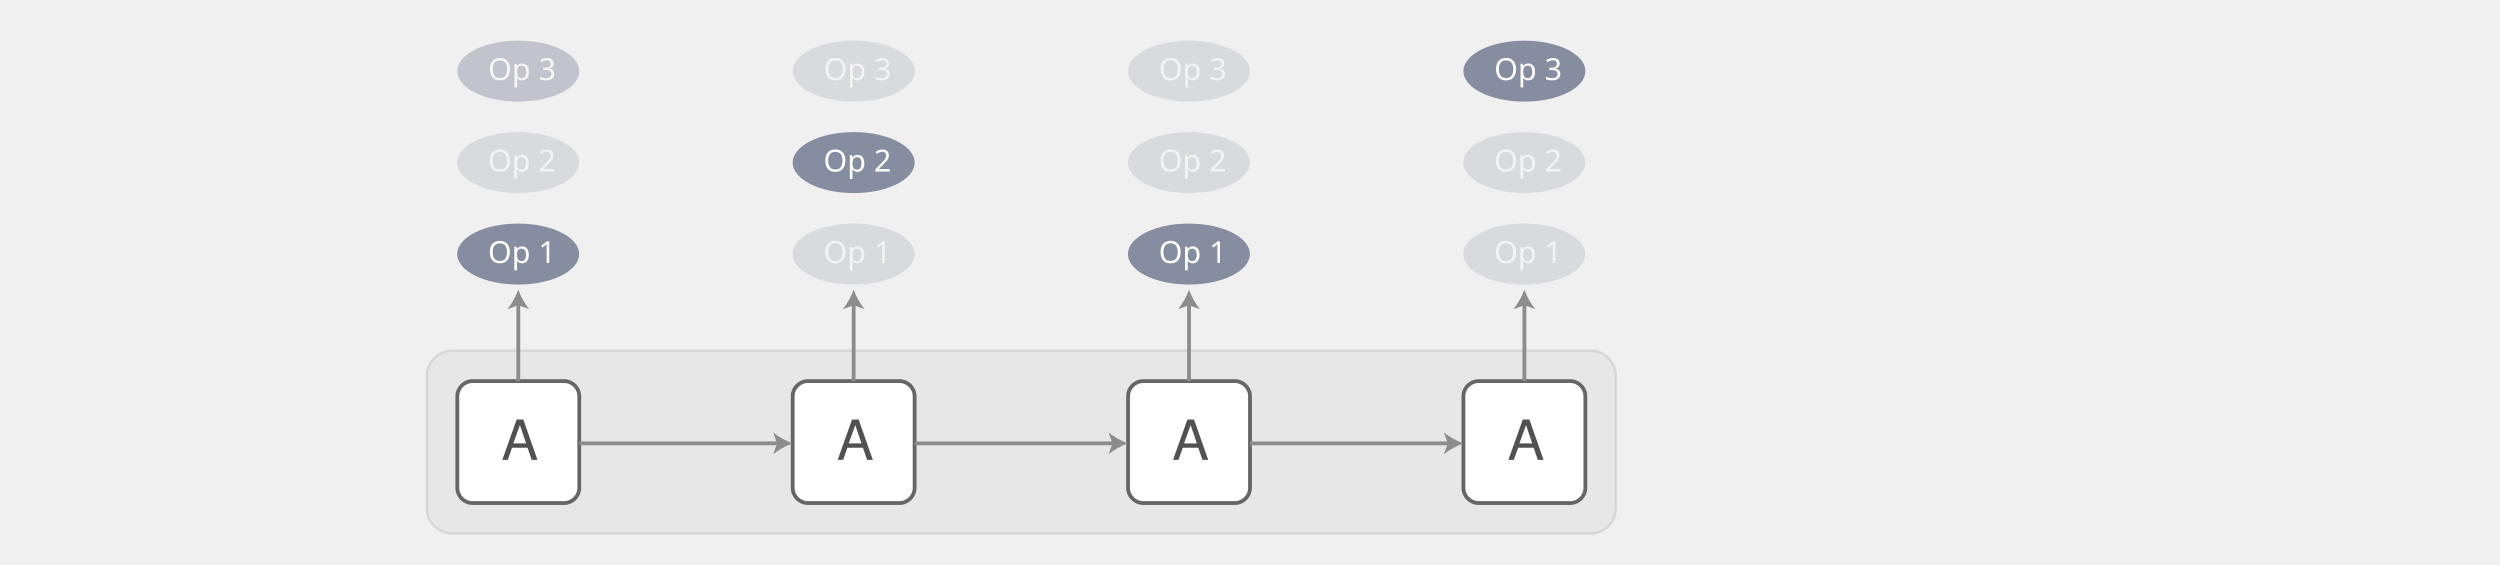
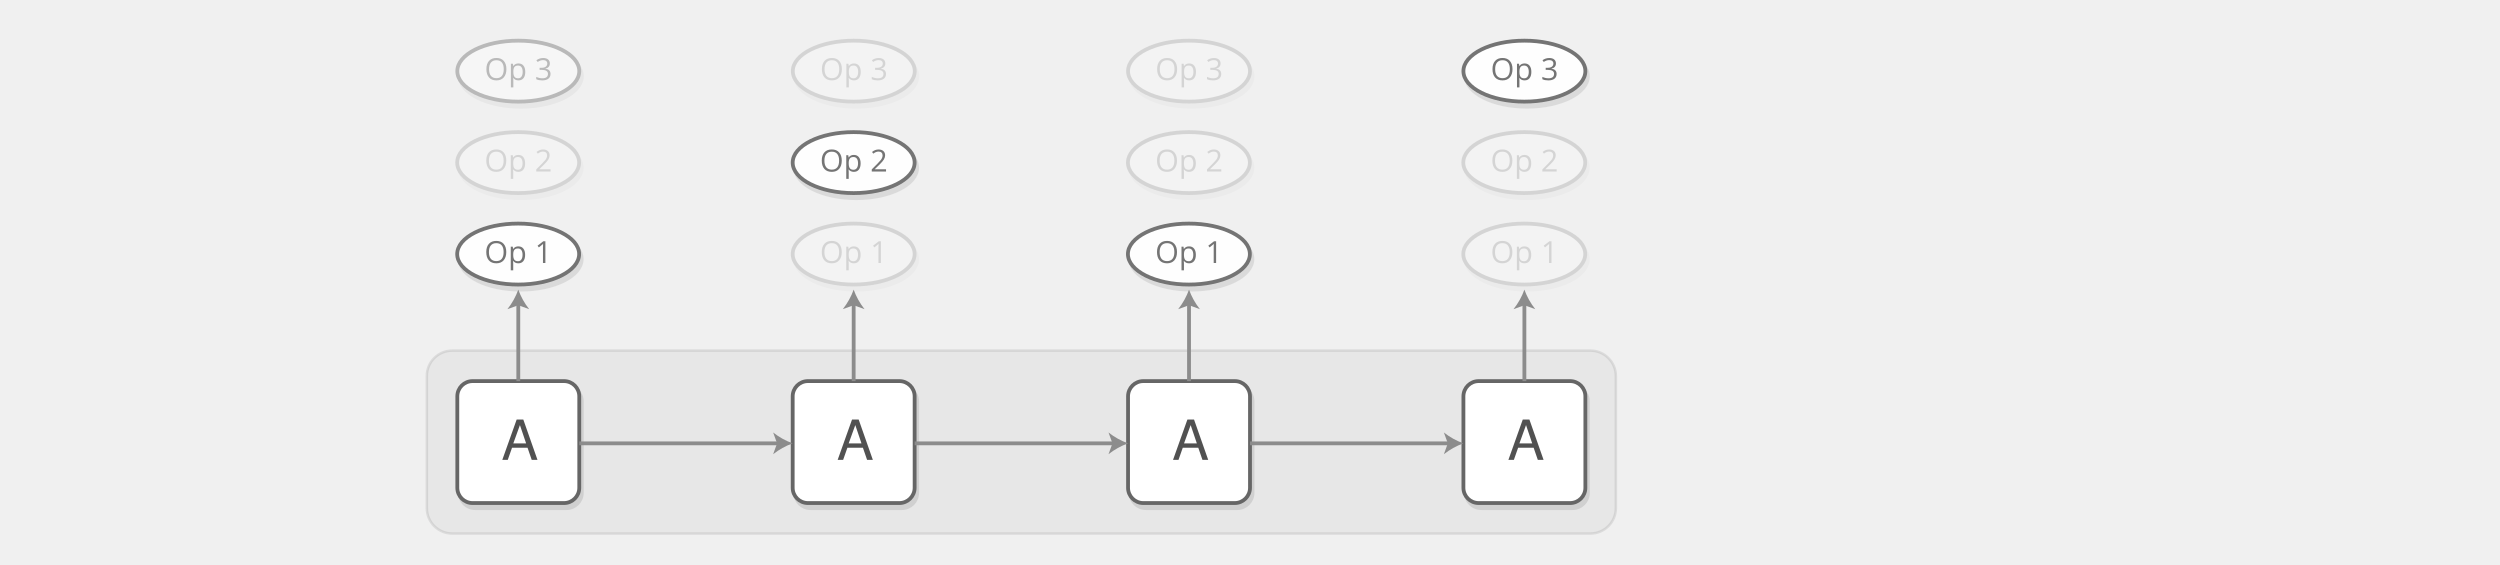
<svg xmlns="http://www.w3.org/2000/svg" xmlns:xlink="http://www.w3.org/1999/xlink" id="background" width="984" height="222" viewBox="0 0 984 222">
  <defs>
    <symbol id="rnn-bg" data-name="rnn-bg" viewBox="0 0 49.5 49.5">
      <rect x="0.75" y="0.75" width="48" height="48" rx="6" ry="6" fill="#fff" stroke="#666" stroke-width="1.5" />
    </symbol>
    <symbol id="rnn-a" data-name="rnn-a" viewBox="0 0 49.5 49.5">
      <use id="rnn-bg-3" data-name="rnn-bg" width="49.5" height="49.5" xlink:href="#rnn-bg" />
      <text transform="translate(18.08 31.75)" font-size="21.77" fill="#515151" font-family="Helvetica" letter-spacing="-1">A</text>
    </symbol>
  </defs>
  <g id="_Group_" data-name="&lt;Group&gt;">
    <rect x="168" y="138" width="468" height="72" rx="10" ry="10" opacity="0.04" />
    <g opacity="0.1">
      <rect x="168" y="138" width="468" height="72" rx="10" ry="10" fill="none" stroke="#231f20" />
    </g>
  </g>
-   <use width="49.5" height="49.5" transform="translate(179.25 149.25)" xlink:href="#rnn-a" />
-   <use width="49.5" height="49.5" transform="translate(311.25 149.25)" xlink:href="#rnn-a" />
-   <use width="49.5" height="49.5" transform="translate(443.25 149.25)" xlink:href="#rnn-a" />
-   <use id="rnn-a-9" data-name="rnn-a" width="49.5" height="49.5" transform="translate(575.25 149.25)" xlink:href="#rnn-a" />
+   <g>
+     <g opacity="0.1">
+       <rect x="181" y="152" width="48" height="48" rx="6" ry="6" stroke="#000" stroke-width="1.5" />
+       <path d="M204.55,167.38h2.39L212.61,183h-2.32l-1.63-4.68h-6.13L200.84,183h-2.17Zm3.51,9.22-2.4-6.9-2.5,6.9h4.9Z" />
+     </g>
+     <use width="49.5" height="49.5" transform="translate(179.25 149.25)" xlink:href="#rnn-a" />
+   </g>
+   <g>
+     <g opacity="0.1">
+       <rect x="313" y="152" width="48" height="48" rx="6" ry="6" stroke="#000" stroke-width="1.5" />
+       <path d="M336.55,167.38h2.39L344.61,183h-2.32l-1.63-4.68h-6.13L332.84,183h-2.17Zm3.51,9.22-2.4-6.9-2.5,6.9h4.9Z" />
+     </g>
+     <use width="49.5" height="49.5" transform="translate(311.25 149.25)" xlink:href="#rnn-a" />
+   </g>
+   <g>
+     <g opacity="0.1">
+       <rect x="445" y="152" width="48" height="48" rx="6" ry="6" stroke="#000" stroke-width="1.5" />
+       <path d="M468.55,167.38h2.39L476.61,183h-2.32l-1.63-4.68h-6.13L464.84,183h-2.17Zm3.51,9.22-2.4-6.9-2.5,6.9h4.9Z" />
+     </g>
+     <use width="49.5" height="49.5" transform="translate(443.25 149.25)" xlink:href="#rnn-a" />
+   </g>
+   <g id="_Group_2" data-name="&lt;Group&gt;">
+     <g opacity="0.1">
+       <rect x="577" y="152" width="48" height="48" rx="6" ry="6" stroke="#000" stroke-width="1.5" />
+       <path d="M600.55,167.38h2.39L608.61,183h-2.32l-1.63-4.68h-6.13L596.84,183h-2.17Zm3.51,9.22-2.41-6.9-2.5,6.9h4.9Z" />
+     </g>
+     <use width="49.5" height="49.5" transform="translate(575.25 149.25)" xlink:href="#rnn-a" />
+   </g>
  <g opacity="0.9">
-     <ellipse cx="203.95" cy="100" rx="24" ry="12" fill="#7a8297" />
-     <text transform="translate(192.05 103.52)" font-size="12" fill="#fff" font-family="Myriad Pro">Op 1</text>
+     <g opacity="0.1">
+       <ellipse cx="204.95" cy="102" rx="24" ry="12" stroke="#000" stroke-miterlimit="10" stroke-width="1.5" />
+       <text transform="translate(191.66 105.52)" font-size="12" font-family="Open Sans">Op 1</text>
+     </g>
+     <g>
+       <ellipse cx="203.95" cy="100" rx="24" ry="12" fill="#fff" stroke="#666" stroke-miterlimit="10" stroke-width="1.5" />
+       <text transform="translate(190.66 103.52)" font-size="12" fill="#666" font-family="Open Sans">Op 1</text>
+     </g>
  </g>
  <g opacity="0.2">
-     <ellipse cx="203.95" cy="64" rx="24" ry="12" fill="#7a8297" />
-     <text transform="translate(192.05 67.52)" font-size="12" fill="#fff" font-family="Myriad Pro">Op 2</text>
+     <g opacity="0.1">
+       <ellipse cx="204.95" cy="66" rx="24" ry="12" stroke="#000" stroke-miterlimit="10" stroke-width="1.5" />
+       <text transform="translate(191.66 69.52)" font-size="12" font-family="Open Sans">Op 2</text>
+     </g>
+     <g>
+       <ellipse cx="203.95" cy="64" rx="24" ry="12" fill="#fff" stroke="#666" stroke-miterlimit="10" stroke-width="1.5" />
+       <text transform="translate(190.66 67.52)" font-size="12" fill="#666" font-family="Open Sans">Op 2</text>
+     </g>
  </g>
  <g opacity="0.4">
-     <ellipse cx="204" cy="28" rx="24" ry="12" fill="#7a8297" />
-     <text transform="translate(192.1 31.52)" font-size="12" fill="#fff" font-family="Myriad Pro">Op 3</text>
+     <g opacity="0.1">
+       <ellipse cx="205" cy="30" rx="24" ry="12" stroke="#000" stroke-miterlimit="10" stroke-width="1.5" />
+       <text transform="translate(191.71 33.52)" font-size="12" font-family="Open Sans">Op 3</text>
+     </g>
+     <g>
+       <ellipse cx="204" cy="28" rx="24" ry="12" fill="#fff" stroke="#666" stroke-miterlimit="10" stroke-width="1.5" />
+       <text transform="translate(190.71 31.52)" font-size="12" fill="#666" font-family="Open Sans">Op 3</text>
+     </g>
  </g>
  <g opacity="0.2">
-     <ellipse cx="336" cy="100" rx="24" ry="12" fill="#7a8297" />
-     <text transform="translate(324.1 103.52)" font-size="12" fill="#fff" font-family="Myriad Pro">Op 1</text>
+     <g opacity="0.1">
+       <ellipse cx="337" cy="102" rx="24" ry="12" stroke="#000" stroke-miterlimit="10" stroke-width="1.5" />
+       <text transform="translate(323.71 105.52)" font-size="12" font-family="Open Sans">Op 1</text>
+     </g>
+     <g>
+       <ellipse cx="336" cy="100" rx="24" ry="12" fill="#fff" stroke="#666" stroke-miterlimit="10" stroke-width="1.5" />
+       <text transform="translate(322.71 103.52)" font-size="12" fill="#666" font-family="Open Sans">Op 1</text>
+     </g>
  </g>
  <g opacity="0.9">
-     <ellipse cx="336" cy="64" rx="24" ry="12" fill="#7a8297" />
-     <text transform="translate(324.1 67.52)" font-size="12" fill="#fff" font-family="Myriad Pro">Op 2</text>
+     <g opacity="0.1">
+       <ellipse cx="337" cy="66" rx="24" ry="12" stroke="#000" stroke-miterlimit="10" stroke-width="1.5" />
+       <text transform="translate(323.71 69.52)" font-size="12" font-family="Open Sans">Op 2</text>
+     </g>
+     <g>
+       <ellipse cx="336" cy="64" rx="24" ry="12" fill="#fff" stroke="#666" stroke-miterlimit="10" stroke-width="1.5" />
+       <text transform="translate(322.71 67.52)" font-size="12" fill="#666" font-family="Open Sans">Op 2</text>
+     </g>
  </g>
  <g opacity="0.2">
-     <ellipse cx="336.05" cy="28" rx="24" ry="12" fill="#7a8297" />
-     <text transform="translate(324.15 31.52)" font-size="12" fill="#fff" font-family="Myriad Pro">Op 3</text>
+     <g opacity="0.1">
+       <ellipse cx="337.05" cy="30" rx="24" ry="12" stroke="#000" stroke-miterlimit="10" stroke-width="1.5" />
+       <text transform="translate(323.76 33.52)" font-size="12" font-family="Open Sans">Op 3</text>
+     </g>
+     <g>
+       <ellipse cx="336.05" cy="28" rx="24" ry="12" fill="#fff" stroke="#666" stroke-miterlimit="10" stroke-width="1.5" />
+       <text transform="translate(322.76 31.52)" font-size="12" fill="#666" font-family="Open Sans">Op 3</text>
+     </g>
  </g>
  <g opacity="0.9">
-     <ellipse cx="467.95" cy="100" rx="24" ry="12" fill="#7a8297" />
-     <text transform="translate(456.05 103.52)" font-size="12" fill="#fff" font-family="Myriad Pro">Op 1</text>
+     <g opacity="0.1">
+       <ellipse cx="468.95" cy="102" rx="24" ry="12" stroke="#000" stroke-miterlimit="10" stroke-width="1.5" />
+       <text transform="translate(455.66 105.52)" font-size="12" font-family="Open Sans">Op 1</text>
+     </g>
+     <g>
+       <ellipse cx="467.95" cy="100" rx="24" ry="12" fill="#fff" stroke="#666" stroke-miterlimit="10" stroke-width="1.5" />
+       <text transform="translate(454.66 103.52)" font-size="12" fill="#666" font-family="Open Sans">Op 1</text>
+     </g>
  </g>
  <g opacity="0.2">
-     <ellipse cx="467.95" cy="64" rx="24" ry="12" fill="#7a8297" />
-     <text transform="translate(456.05 67.52)" font-size="12" fill="#fff" font-family="Myriad Pro">Op 2</text>
+     <g opacity="0.1">
+       <ellipse cx="468.95" cy="66" rx="24" ry="12" stroke="#000" stroke-miterlimit="10" stroke-width="1.5" />
+       <text transform="translate(455.66 69.52)" font-size="12" font-family="Open Sans">Op 2</text>
+     </g>
+     <g>
+       <ellipse cx="467.95" cy="64" rx="24" ry="12" fill="#fff" stroke="#666" stroke-miterlimit="10" stroke-width="1.5" />
+       <text transform="translate(454.66 67.52)" font-size="12" fill="#666" font-family="Open Sans">Op 2</text>
+     </g>
  </g>
  <g opacity="0.2">
-     <ellipse cx="468" cy="28" rx="24" ry="12" fill="#7a8297" />
-     <text transform="translate(456.1 31.52)" font-size="12" fill="#fff" font-family="Myriad Pro">Op 3</text>
+     <g opacity="0.1">
+       <ellipse cx="469" cy="30" rx="24" ry="12" stroke="#000" stroke-miterlimit="10" stroke-width="1.5" />
+       <text transform="translate(455.71 33.52)" font-size="12" font-family="Open Sans">Op 3</text>
+     </g>
+     <g>
+       <ellipse cx="468" cy="28" rx="24" ry="12" fill="#fff" stroke="#666" stroke-miterlimit="10" stroke-width="1.5" />
+       <text transform="translate(454.71 31.52)" font-size="12" fill="#666" font-family="Open Sans">Op 3</text>
+     </g>
  </g>
  <g opacity="0.2">
-     <ellipse cx="599.95" cy="100" rx="24" ry="12" fill="#7a8297" />
-     <text transform="translate(588.05 103.52)" font-size="12" fill="#fff" font-family="Myriad Pro">Op 1</text>
+     <g opacity="0.1">
+       <ellipse cx="600.95" cy="102" rx="24" ry="12" stroke="#000" stroke-miterlimit="10" stroke-width="1.5" />
+       <text transform="translate(587.66 105.52)" font-size="12" font-family="Open Sans">Op 1</text>
+     </g>
+     <g>
+       <ellipse cx="599.95" cy="100" rx="24" ry="12" fill="#fff" stroke="#666" stroke-miterlimit="10" stroke-width="1.5" />
+       <text transform="translate(586.66 103.52)" font-size="12" fill="#666" font-family="Open Sans">Op 1</text>
+     </g>
  </g>
  <g opacity="0.2">
-     <ellipse cx="599.95" cy="64" rx="24" ry="12" fill="#7a8297" />
-     <text transform="translate(588.05 67.52)" font-size="12" fill="#fff" font-family="Myriad Pro">Op 2</text>
+     <g opacity="0.1">
+       <ellipse cx="600.95" cy="66" rx="24" ry="12" stroke="#000" stroke-miterlimit="10" stroke-width="1.5" />
+       <text transform="translate(587.66 69.52)" font-size="12" font-family="Open Sans">Op 2</text>
+     </g>
+     <g>
+       <ellipse cx="599.95" cy="64" rx="24" ry="12" fill="#fff" stroke="#666" stroke-miterlimit="10" stroke-width="1.5" />
+       <text transform="translate(586.66 67.52)" font-size="12" fill="#666" font-family="Open Sans">Op 2</text>
+     </g>
  </g>
  <g opacity="0.9">
-     <ellipse cx="600" cy="28" rx="24" ry="12" fill="#7a8297" />
-     <text transform="translate(588.1 31.52)" font-size="12" fill="#fff" font-family="Myriad Pro">Op 3</text>
+     <g opacity="0.1">
+       <ellipse cx="601" cy="30" rx="24" ry="12" stroke="#000" stroke-miterlimit="10" stroke-width="1.5" />
+       <text transform="translate(587.71 33.52)" font-size="12" font-family="Open Sans">Op 3</text>
+     </g>
+     <g>
+       <ellipse cx="600" cy="28" rx="24" ry="12" fill="#fff" stroke="#666" stroke-miterlimit="10" stroke-width="1.5" />
+       <text transform="translate(586.71 31.52)" font-size="12" fill="#666" font-family="Open Sans">Op 3</text>
+     </g>
  </g>
  <g>
    <line x1="204" y1="150" x2="204" y2="119.43" fill="none" stroke="#8c8c8c" stroke-miterlimit="10" stroke-width="1.5" />
    <path d="M204,114a27.2,27.2,0,0,0,4.28,7.69L204,120.14l-4.28,1.55A27.17,27.17,0,0,0,204,114Z" fill="#8c8c8c" />
  </g>
  <g>
    <line x1="336" y1="150" x2="336" y2="119.43" fill="none" stroke="#8c8c8c" stroke-miterlimit="10" stroke-width="1.5" />
    <path d="M336,114a27.2,27.2,0,0,0,4.28,7.69L336,120.14l-4.28,1.55A27.17,27.17,0,0,0,336,114Z" fill="#8c8c8c" />
  </g>
  <g>
    <line x1="468" y1="150" x2="468" y2="119.43" fill="none" stroke="#8c8c8c" stroke-miterlimit="10" stroke-width="1.5" />
    <path d="M468,114a27.2,27.2,0,0,0,4.28,7.69L468,120.14l-4.28,1.55A27.17,27.17,0,0,0,468,114Z" fill="#8c8c8c" />
  </g>
  <g>
    <line x1="600" y1="150" x2="600" y2="119.43" fill="none" stroke="#8c8c8c" stroke-miterlimit="10" stroke-width="1.5" />
    <path d="M600,114a27.2,27.2,0,0,0,4.28,7.69L600,120.14l-4.28,1.55A27.17,27.17,0,0,0,600,114Z" fill="#8c8c8c" />
  </g>
  <g>
    <line x1="228" y1="174.5" x2="306.57" y2="174.5" fill="none" stroke="#8c8c8c" stroke-miterlimit="10" stroke-width="1.5" />
    <path d="M312,174.5a27.2,27.2,0,0,0-7.69,4.28l1.55-4.28-1.55-4.28A27.18,27.18,0,0,0,312,174.5Z" fill="#8c8c8c" />
  </g>
  <g>
    <line x1="360" y1="174.5" x2="438.57" y2="174.5" fill="none" stroke="#8c8c8c" stroke-miterlimit="10" stroke-width="1.5" />
    <path d="M444,174.5a27.2,27.2,0,0,0-7.69,4.28l1.55-4.28-1.55-4.28A27.18,27.18,0,0,0,444,174.5Z" fill="#8c8c8c" />
  </g>
  <g>
    <line x1="492" y1="174.5" x2="570.57" y2="174.5" fill="none" stroke="#8c8c8c" stroke-miterlimit="10" stroke-width="1.5" />
    <path d="M576,174.5a27.2,27.2,0,0,0-7.69,4.28l1.55-4.28-1.55-4.28A27.18,27.18,0,0,0,576,174.5Z" fill="#8c8c8c" />
  </g>
</svg>
